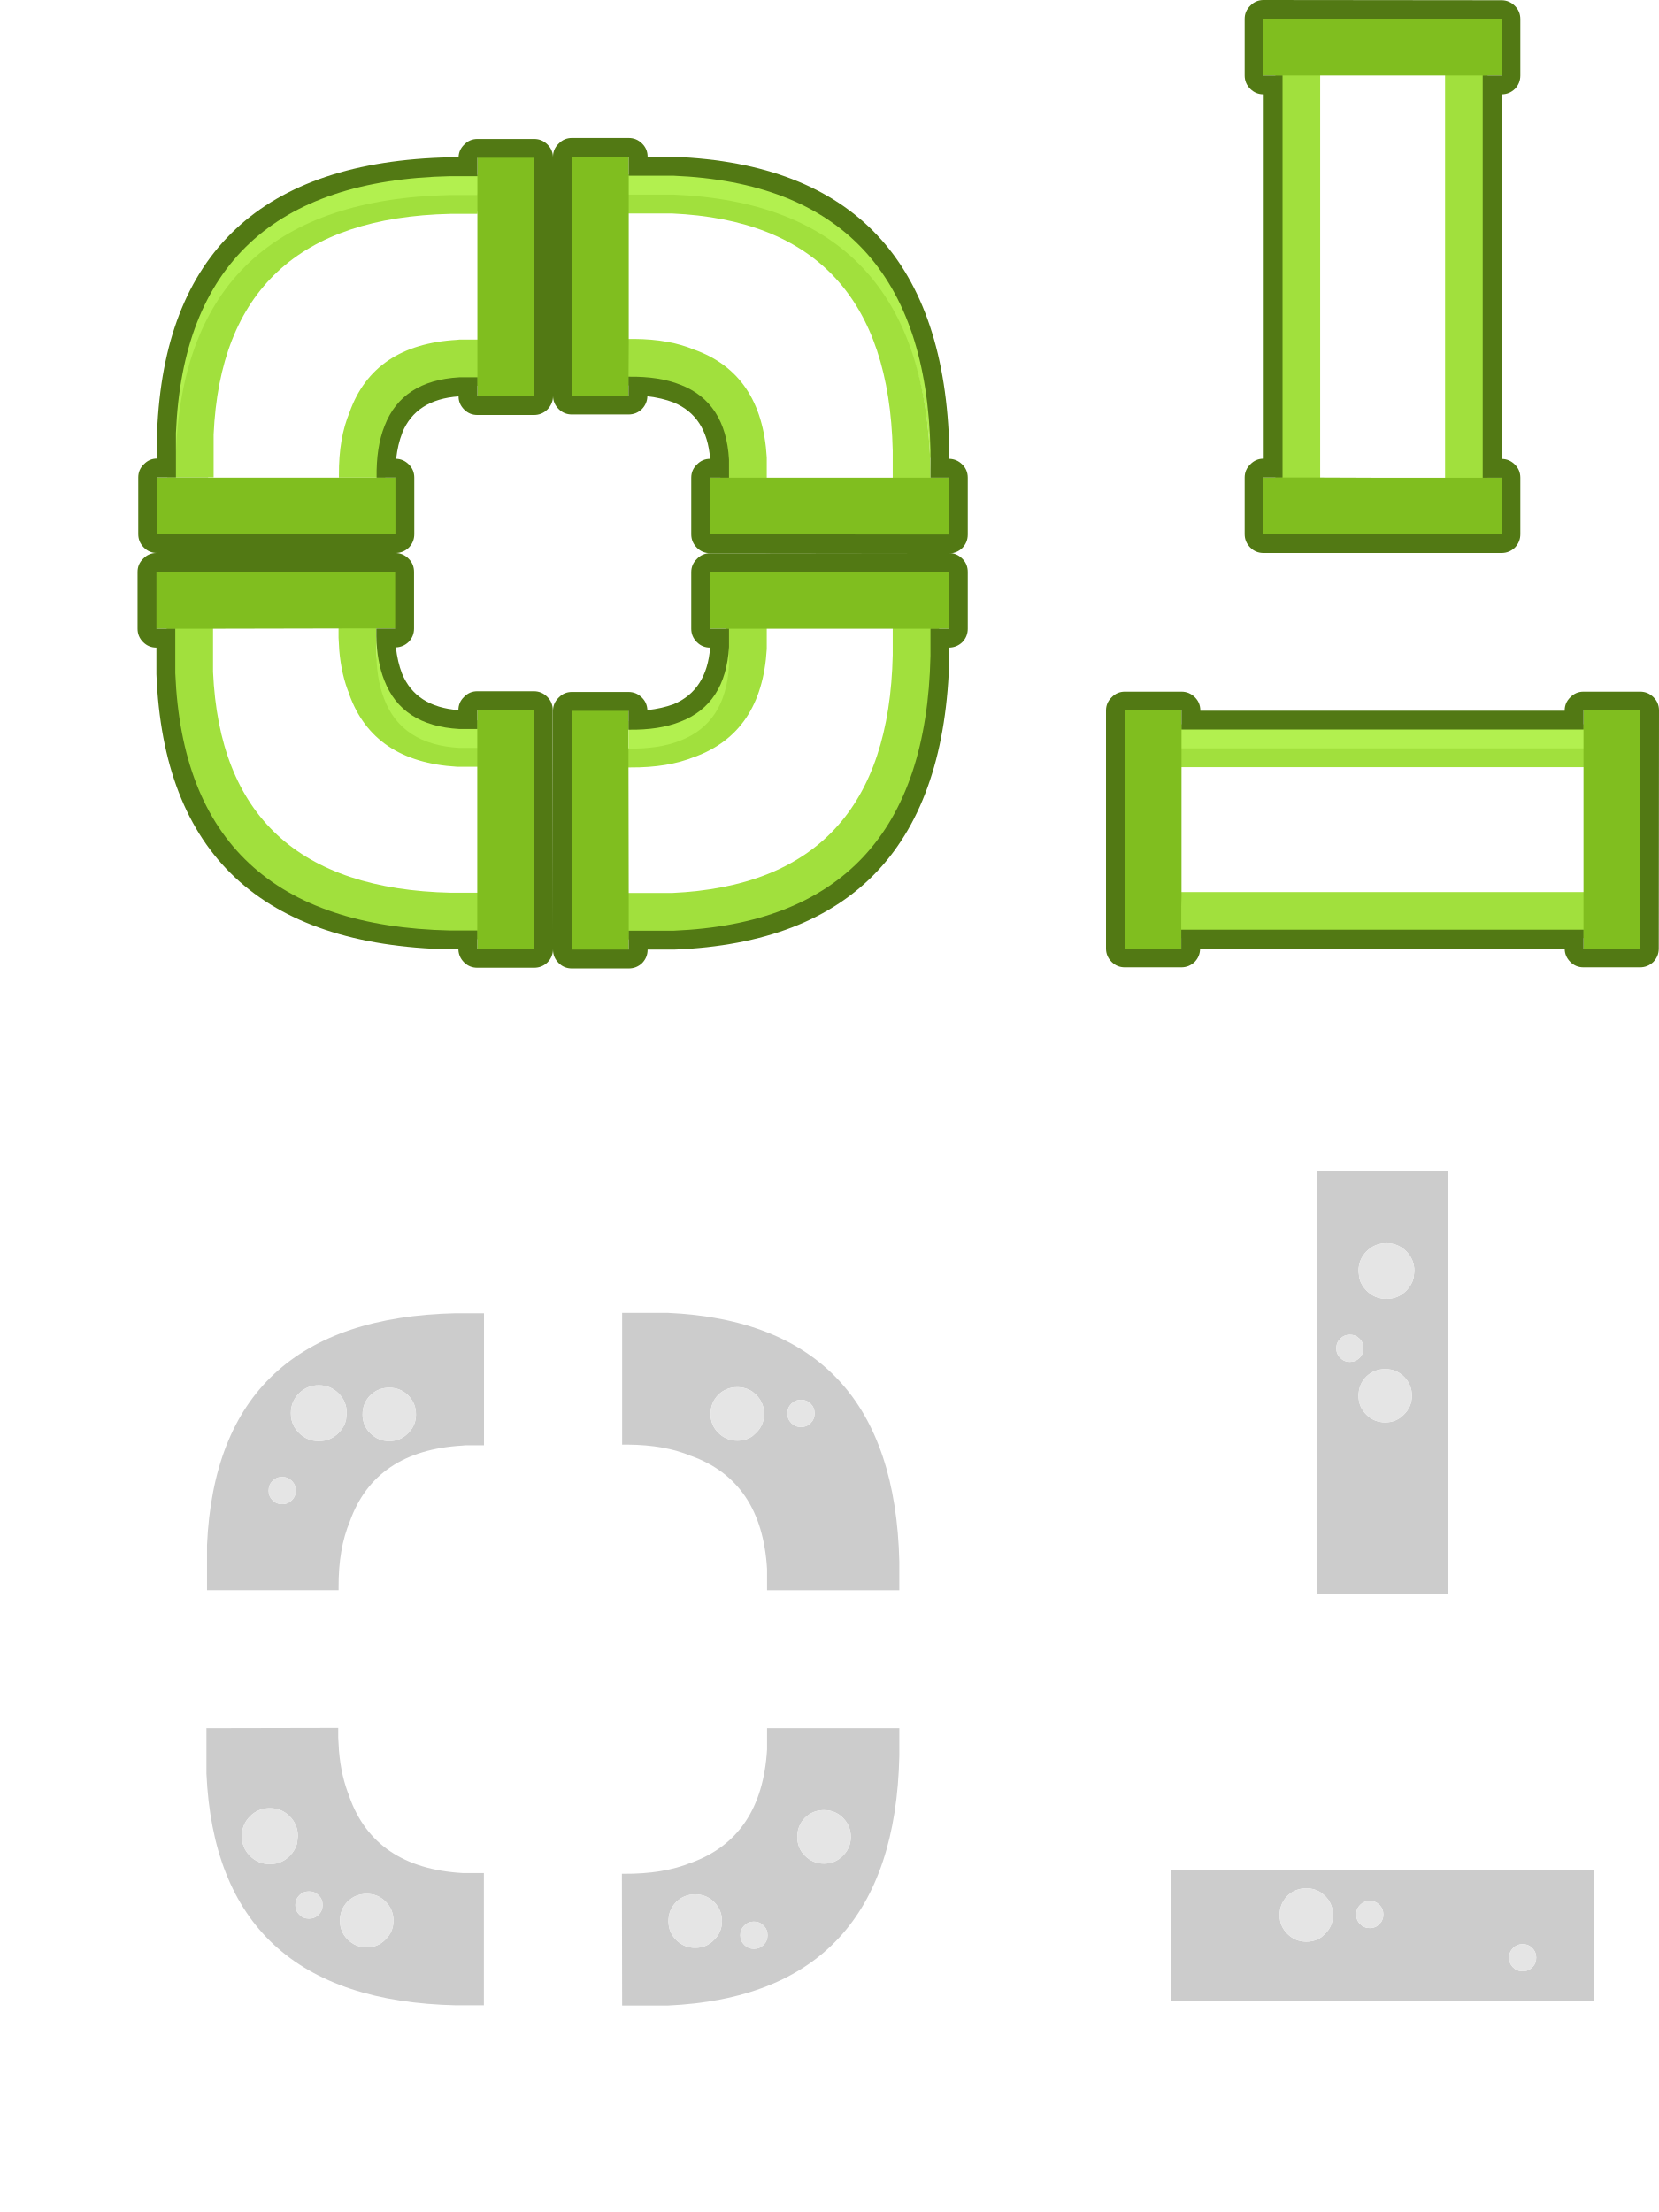
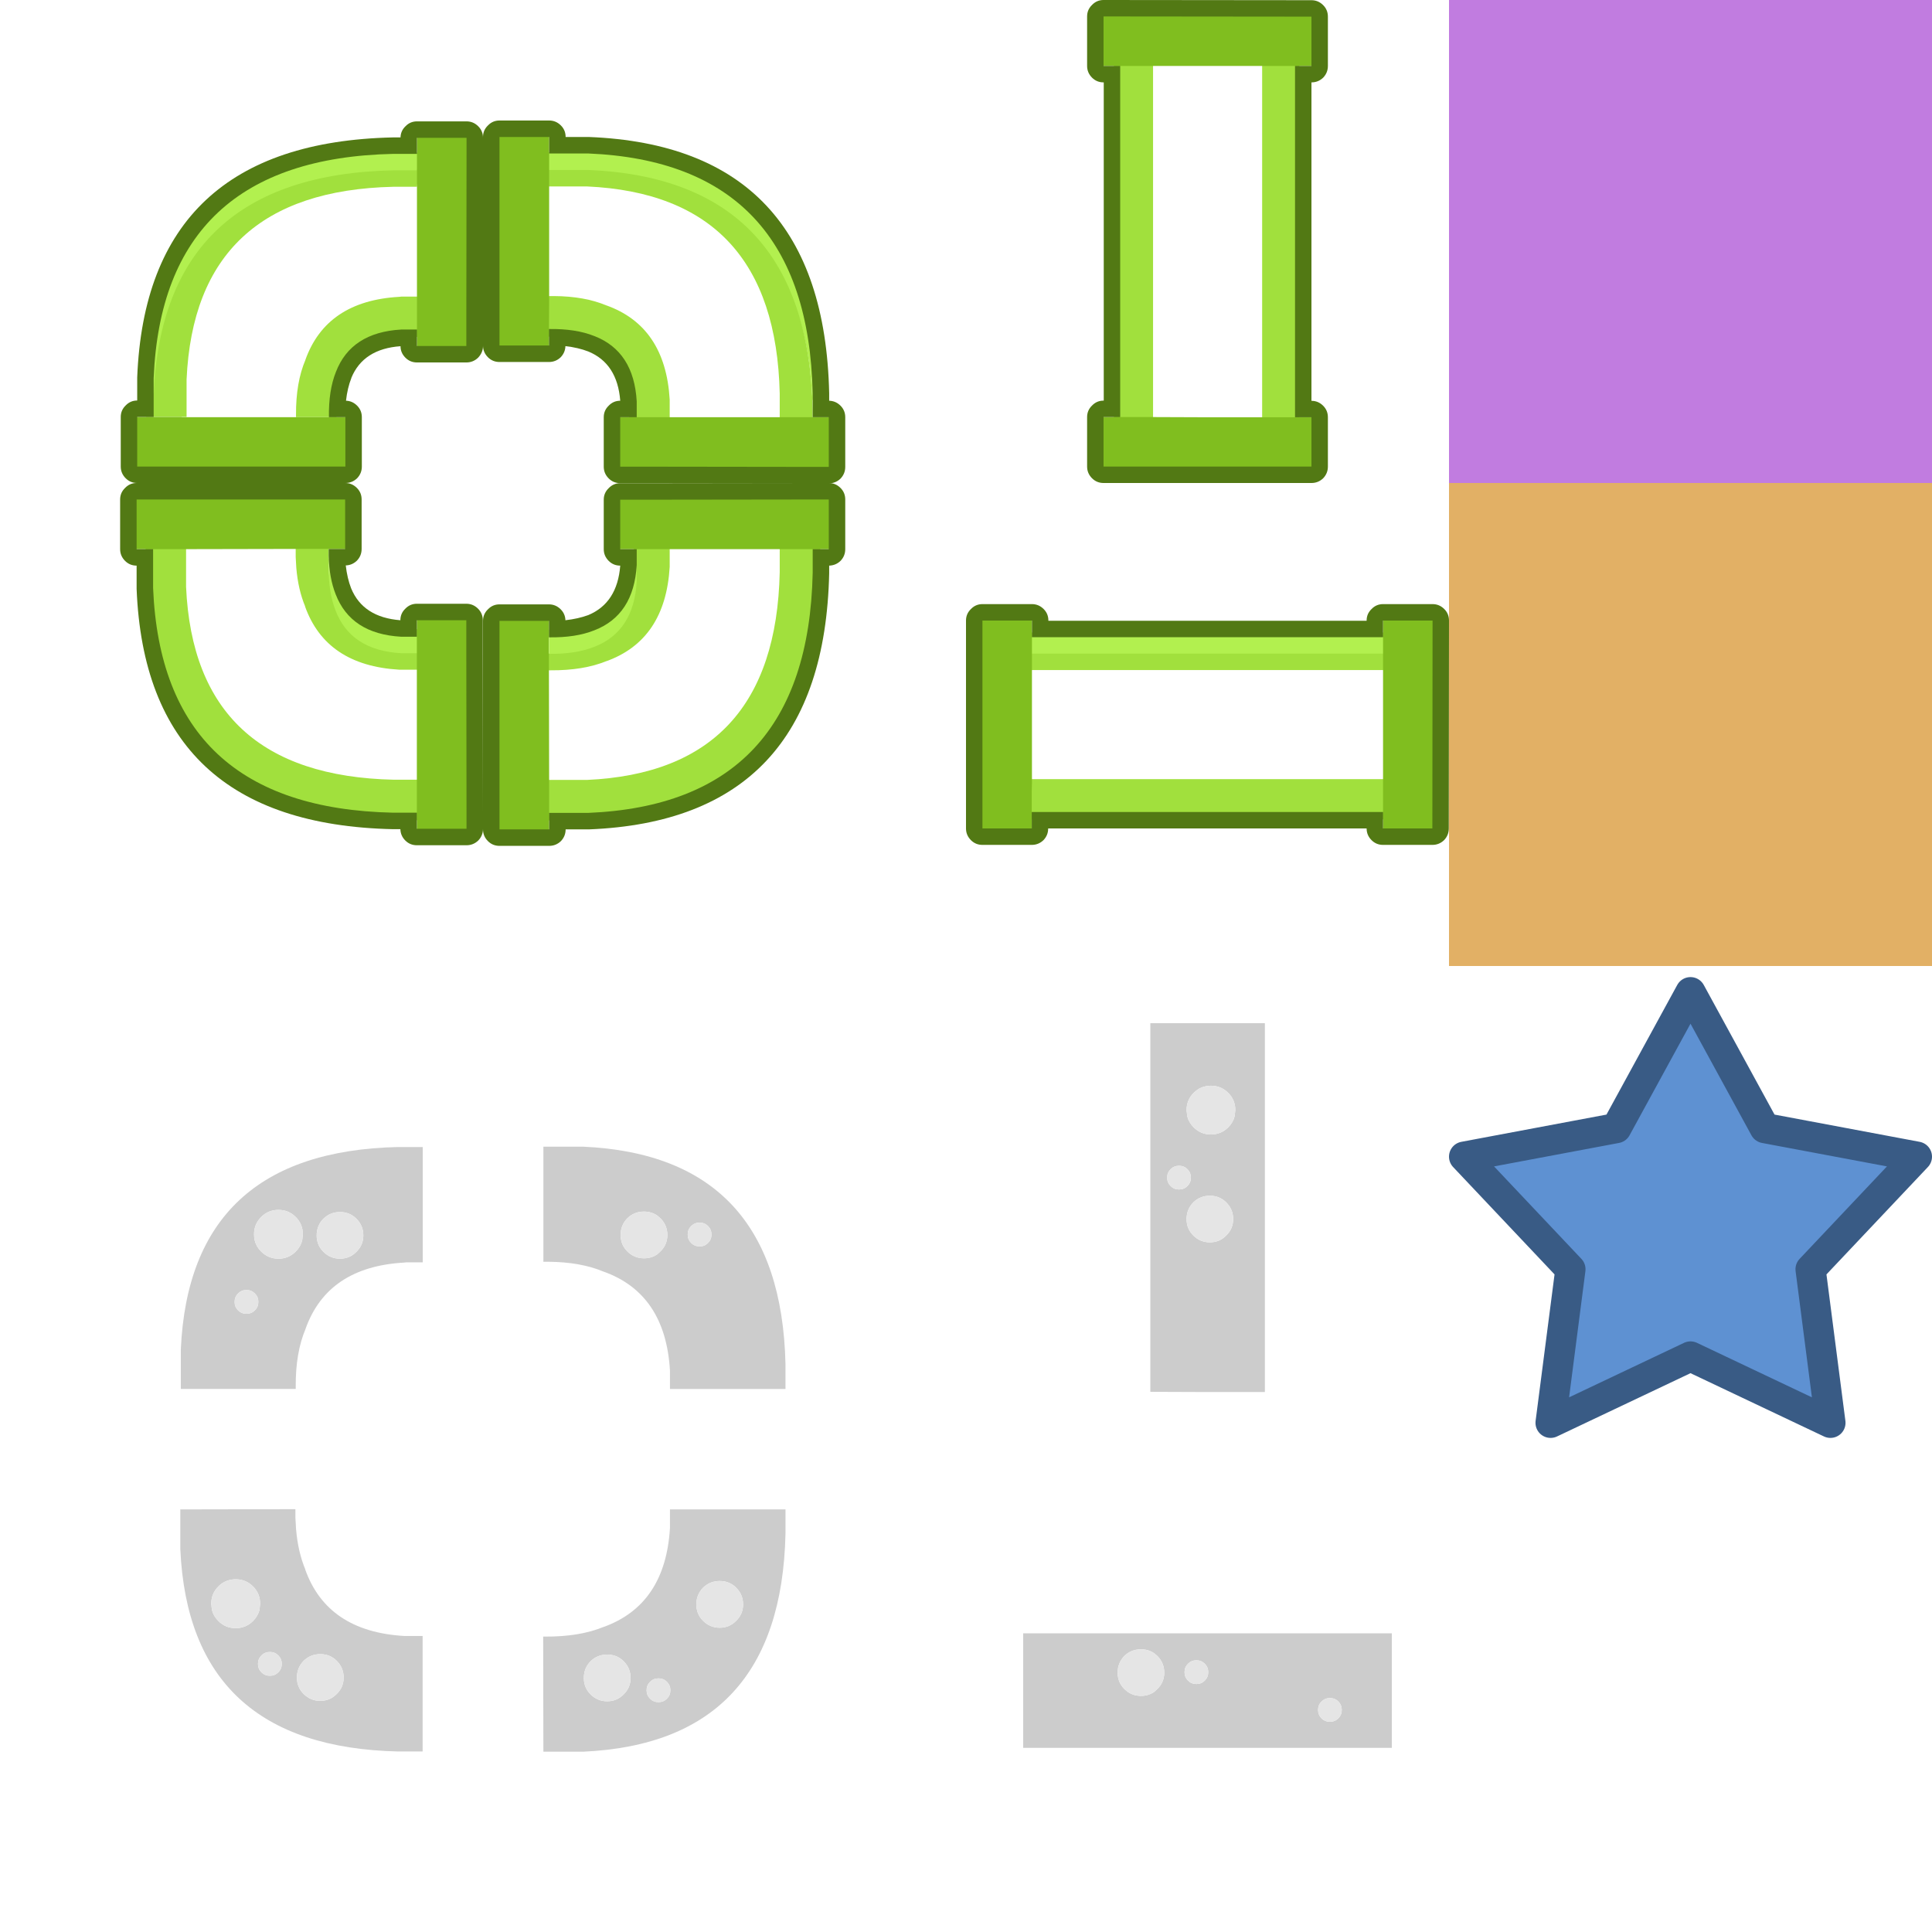
- <svg xmlns="http://www.w3.org/2000/svg" version="1.1" id="svg148" width="384" height="512">
+ <svg xmlns="http://www.w3.org/2000/svg" version="1.1" id="svg148" width="512" height="512">
  <defs id="defs1" />
  <g id="g169" transform="matrix(1.088899,0,0,1.088898,-113.1368,112.1837)" style="stroke-width:0.918">
    <path stroke="none" fill="#b2f04f" d="m 352.677,57.7 v -6.78 h 90.2 v 6.78 h -90.2" id="path86" style="stroke-width:0.918" />
    <path style="fill:#a1e03d;fill-opacity:1;stroke-width:0.918" d="m 352.624,96.379 v -7.335 l 0.053,-2.445 h 90.2 v 9.779 h -90.252" id="path172" />
-     <path style="stroke-width:0.918;fill:#a1e03d;fill-opacity:1" d="m 352.677,56.05 h 90.2 v 4 h -90.2 v -4" id="path87" />
+     <path style="fill:#a1e03d;fill-opacity:1;stroke-width:0.918" d="m 352.677,56.05 h 90.2 v 4 h -90.2 v -4" id="path87" />
    <path style="fill:#80be1f;fill-opacity:1;stroke-width:0.918" d="m 440.5,58.917 v -4.342 -4.342 -4.396 h 13.08 l -0.054,54.927 h -13.026 V 96.421 87.737 58.917" id="path171" />
    <path style="fill:#80be1f;fill-opacity:1;stroke-width:0.918" d="m 355.05,50.529 v 4.286 4.286 28.451 l -0.054,2.143 v 6.43 4.286 H 342.137 V 46.189 h 12.913 v 4.34" id="path85" />
    <path stroke="none" fill="#527914" d="m 357.9,45.2 q 1.15,1.15 1.15,2.8 v 0.05 H 436.5 V 48 q 0,-1.65 1.2,-2.8 1.15,-1.2 2.8,-1.2 h 12.05 q 1.65,0 2.85,1.2 1.15,1.15 1.15,2.8 l -0.05,50.6 q 0,1.65 -1.15,2.85 -1.2,1.15 -2.85,1.15 h -12 q -1.65,0 -2.8,-1.15 -1.2,-1.2 -1.2,-2.85 H 359 q 0,1.65 -1.15,2.85 -1.2,1.15 -2.85,1.15 h -12 q -1.65,0 -2.8,-1.15 -1.2,-1.2 -1.2,-2.85 V 48 q 0,-1.65 1.2,-2.8 1.15,-1.2 2.8,-1.2 h 12.05 q 1.65,0 2.85,1.2 m -2.85,6.85 V 48 H 343 v 50.6 h 12 v -4 h 85.5 v 4 h 12 L 452.55,48 H 440.5 v 4.05 h -85.45" id="path84" style="stroke-width:0.918" />
  </g>
  <g id="g165" transform="matrix(1.143344,0,0,1.143343,-159.6614,-49.04107)" style="stroke-width:0.875">
-     <path stroke="none" fill="#1ea7e1" d="m 376.8,448.025 v -26.55 h 85.45 v 26.55 H 376.8 m 40.15,-20.3 q -1.15,0 -1.95,0.8 -0.8,0.8 -0.8,1.95 0,1.15 0.8,1.95 0.8,0.8 1.95,0.8 1.15,0 1.95,-0.8 0.8,-0.8 0.8,-1.95 0,-1.15 -0.8,-1.95 -0.8,-0.8 -1.95,-0.8 m -18.25,2.85 v 0.15 q 0.05,2.15 1.55,3.65 1.6,1.6 3.85,1.6 1.75,0 3.1,-0.95 l 0.7,-0.65 q 1.55,-1.5 1.6,-3.65 v -0.15 q 0,-2.25 -1.6,-3.85 l -0.7,-0.6 q -1.35,-0.95 -3.1,-0.95 -2.25,0 -3.85,1.55 -1.55,1.6 -1.55,3.85 m 47.25,6.7 q -0.8,0.8 -0.8,1.95 0,1.15 0.8,1.95 0.8,0.8 1.95,0.8 1.15,0 1.95,-0.8 0.8,-0.8 0.8,-1.95 0,-1.15 -0.8,-1.95 -0.8,-0.8 -1.95,-0.8 -1.15,0 -1.95,0.8" id="path88" style="stroke-width:0.875;fill:#cccccc;fill-opacity:1" />
-     <path stroke="none" fill="#2cb8f3" d="m 445.95,437.275 q 0.8,-0.8 1.95,-0.8 1.15,0 1.95,0.8 0.8,0.8 0.8,1.95 0,1.15 -0.8,1.95 -0.8,0.8 -1.95,0.8 -1.15,0 -1.95,-0.8 -0.8,-0.8 -0.8,-1.95 0,-1.15 0.8,-1.95 m -47.25,-6.7 q 0,-2.25 1.55,-3.85 1.6,-1.55 3.85,-1.55 1.75,0 3.1,0.95 l 0.7,0.6 q 1.6,1.6 1.6,3.85 v 0.15 q -0.05,2.15 -1.6,3.65 l -0.7,0.65 q -1.35,0.95 -3.1,0.95 -2.25,0 -3.85,-1.6 -1.5,-1.5 -1.55,-3.65 v -0.15 m 18.25,-2.85 q 1.15,0 1.95,0.8 0.8,0.8 0.8,1.95 0,1.15 -0.8,1.95 -0.8,0.8 -1.95,0.8 -1.15,0 -1.95,-0.8 -0.8,-0.8 -0.8,-1.95 0,-1.15 0.8,-1.95 0.8,-0.8 1.95,-0.8" id="path89" style="stroke-width:0.875;fill:#e5e5e5;fill-opacity:1" />
+     <path stroke="none" fill="#1ea7e1" d="m 376.8,448.025 v -26.55 h 85.45 v 26.55 H 376.8 m 40.15,-20.3 q -1.15,0 -1.95,0.8 -0.8,0.8 -0.8,1.95 0,1.15 0.8,1.95 0.8,0.8 1.95,0.8 1.15,0 1.95,-0.8 0.8,-0.8 0.8,-1.95 0,-1.15 -0.8,-1.95 -0.8,-0.8 -1.95,-0.8 m -18.25,2.85 v 0.15 q 0.05,2.15 1.55,3.65 1.6,1.6 3.85,1.6 1.75,0 3.1,-0.95 l 0.7,-0.65 q 1.55,-1.5 1.6,-3.65 v -0.15 q 0,-2.25 -1.6,-3.85 l -0.7,-0.6 q -1.35,-0.95 -3.1,-0.95 -2.25,0 -3.85,1.55 -1.55,1.6 -1.55,3.85 m 47.25,6.7 q -0.8,0.8 -0.8,1.95 0,1.15 0.8,1.95 0.8,0.8 1.95,0.8 1.15,0 1.95,-0.8 0.8,-0.8 0.8,-1.95 0,-1.15 -0.8,-1.95 -0.8,-0.8 -1.95,-0.8 -1.15,0 -1.95,0.8" id="path88" style="fill:#cccccc;fill-opacity:1;stroke-width:0.875" />
+     <path stroke="none" fill="#2cb8f3" d="m 445.95,437.275 q 0.8,-0.8 1.95,-0.8 1.15,0 1.95,0.8 0.8,0.8 0.8,1.95 0,1.15 -0.8,1.95 -0.8,0.8 -1.95,0.8 -1.15,0 -1.95,-0.8 -0.8,-0.8 -0.8,-1.95 0,-1.15 0.8,-1.95 m -47.25,-6.7 q 0,-2.25 1.55,-3.85 1.6,-1.55 3.85,-1.55 1.75,0 3.1,0.95 l 0.7,0.6 q 1.6,1.6 1.6,3.85 v 0.15 q -0.05,2.15 -1.6,3.65 l -0.7,0.65 q -1.35,0.95 -3.1,0.95 -2.25,0 -3.85,-1.6 -1.5,-1.5 -1.55,-3.65 v -0.15 m 18.25,-2.85 q 1.15,0 1.95,0.8 0.8,0.8 0.8,1.95 0,1.15 -0.8,1.95 -0.8,0.8 -1.95,0.8 -1.15,0 -1.95,-0.8 -0.8,-0.8 -0.8,-1.95 0,-1.15 0.8,-1.95 0.8,-0.8 1.95,-0.8" id="path89" style="fill:#e5e5e5;fill-opacity:1;stroke-width:0.875" />
  </g>
  <g id="g168" transform="matrix(1.088899,0,0,1.088898,7.159315,-47.91151)" style="stroke-width:0.918">
    <path style="fill:#a1e03d;fill-opacity:1;stroke-width:0.918" d="m 309.64,147.999 h -9.04 V 57.601 h 9.04 v 90.399" id="path122" />
    <path style="fill:#a1e03d;fill-opacity:1;stroke-width:0.918" d="M 264.526,57.916 H 274.05 v 89.718 h -9.524 V 57.916" id="path174" />
    <path style="fill:#80be1f;fill-opacity:1;stroke-width:0.918" d="m 310.162,145.554 h 4.293 v 12.88 H 260.144 V 145.5 h 4.347 8.587 l 14.275,0.054 h 14.222 8.587" id="path173" />
    <path style="fill:#80be1f;fill-opacity:1;stroke-width:0.918" d="m 310.252,60.05 h -8.621 -28.61 -8.621 -4.364 V 47.065 l 54.525,0.054 V 60.05 h -4.31" id="path121" />
    <path stroke="none" fill="#527914" d="M 259.2,45.2 Q 260.35,44 262,44 l 50.6,0.05 q 1.65,0 2.85,1.2 1.15,1.15 1.15,2.8 v 12 q 0,1.65 -1.15,2.85 -1.2,1.15 -2.85,1.15 v 77.5 q 1.65,0 2.85,1.2 1.15,1.15 1.15,2.8 v 12 q 0,1.65 -1.15,2.85 -1.2,1.15 -2.85,1.15 H 262 q -1.65,0 -2.8,-1.15 -1.2,-1.2 -1.2,-2.85 V 145.5 q 0,-1.65 1.2,-2.8 1.15,-1.2 2.8,-1.2 h 0.05 V 64.05 H 262 q -1.65,0 -2.8,-1.15 Q 258,61.7 258,60.05 V 48 q 0,-1.65 1.2,-2.8 m 49.4,14.85 h 4 v -12 L 262,48 v 12.05 h 4.05 V 145.5 H 262 v 12.05 h 50.6 v -12 h -4 v -85.5" id="path120" style="stroke-width:0.918" />
  </g>
  <g id="g164" transform="matrix(1.143344,0,0,1.143343,-33.35181,-210.7411)" style="stroke-width:0.875">
-     <path stroke="none" fill="#1ea7e1" d="m 295.8,421.475 h 26.55 v 85.5 H 309.1 l -13.3,-0.05 v -85.45 m 9.95,49.2 q 1.6,1.6 3.85,1.6 2.25,0 3.8,-1.6 1.55,-1.5 1.6,-3.65 v -0.15 q 0,-2.25 -1.6,-3.85 -1.55,-1.55 -3.8,-1.55 -2.25,0 -3.85,1.55 -1.55,1.6 -1.55,3.85 v 0.15 q 0.05,2.15 1.55,3.65 m -1.35,-15.35 q -0.8,-0.8 -1.95,-0.8 -1.15,0 -1.95,0.8 -0.8,0.8 -0.8,1.95 0,1.15 0.8,1.95 0.8,0.8 1.95,0.8 1.15,0 1.95,-0.8 0.8,-0.8 0.8,-1.95 0,-1.15 -0.8,-1.95 m -0.05,-12.3 q 0.35,1.45 1.5,2.6 1.65,1.65 4,1.65 2.35,0 4,-1.65 1.15,-1.15 1.5,-2.6 l 0.15,-1.4 q 0,-2.35 -1.65,-4 -1.65,-1.65 -4,-1.65 -2.35,0 -4,1.65 -1.65,1.65 -1.65,4 l 0.15,1.4" id="path123" style="stroke-width:0.875;fill:#cccccc;fill-opacity:1" />
-     <path stroke="none" fill="#2cb8f3" d="m 304.35,443.025 -0.15,-1.4 q 0,-2.35 1.65,-4 1.65,-1.65 4,-1.65 2.35,0 4,1.65 1.65,1.65 1.65,4 l -0.15,1.4 q -0.35,1.45 -1.5,2.6 -1.65,1.65 -4,1.65 -2.35,0 -4,-1.65 -1.15,-1.15 -1.5,-2.6 m 0.05,12.3 q 0.8,0.8 0.8,1.95 0,1.15 -0.8,1.95 -0.8,0.8 -1.95,0.8 -1.15,0 -1.95,-0.8 -0.8,-0.8 -0.8,-1.95 0,-1.15 0.8,-1.95 0.8,-0.8 1.95,-0.8 1.15,0 1.95,0.8 m 1.35,15.35 q -1.5,-1.5 -1.55,-3.65 v -0.15 q 0,-2.25 1.55,-3.85 1.6,-1.55 3.85,-1.55 2.25,0 3.8,1.55 1.6,1.6 1.6,3.85 v 0.15 q -0.05,2.15 -1.6,3.65 -1.55,1.6 -3.8,1.6 -2.25,0 -3.85,-1.6" id="path124" style="stroke-width:0.875;fill:#e5e5e5;fill-opacity:1" />
+     <path stroke="none" fill="#1ea7e1" d="m 295.8,421.475 h 26.55 v 85.5 H 309.1 l -13.3,-0.05 v -85.45 m 9.95,49.2 q 1.6,1.6 3.85,1.6 2.25,0 3.8,-1.6 1.55,-1.5 1.6,-3.65 v -0.15 q 0,-2.25 -1.6,-3.85 -1.55,-1.55 -3.8,-1.55 -2.25,0 -3.85,1.55 -1.55,1.6 -1.55,3.85 v 0.15 q 0.05,2.15 1.55,3.65 m -1.35,-15.35 q -0.8,-0.8 -1.95,-0.8 -1.15,0 -1.95,0.8 -0.8,0.8 -0.8,1.95 0,1.15 0.8,1.95 0.8,0.8 1.95,0.8 1.15,0 1.95,-0.8 0.8,-0.8 0.8,-1.95 0,-1.15 -0.8,-1.95 m -0.05,-12.3 q 0.35,1.45 1.5,2.6 1.65,1.65 4,1.65 2.35,0 4,-1.65 1.15,-1.15 1.5,-2.6 l 0.15,-1.4 q 0,-2.35 -1.65,-4 -1.65,-1.65 -4,-1.65 -2.35,0 -4,1.65 -1.65,1.65 -1.65,4 l 0.15,1.4" id="path123" style="fill:#cccccc;fill-opacity:1;stroke-width:0.875" />
+     <path stroke="none" fill="#2cb8f3" d="m 304.35,443.025 -0.15,-1.4 q 0,-2.35 1.65,-4 1.65,-1.65 4,-1.65 2.35,0 4,1.65 1.65,1.65 1.65,4 l -0.15,1.4 q -0.35,1.45 -1.5,2.6 -1.65,1.65 -4,1.65 -2.35,0 -4,-1.65 -1.15,-1.15 -1.5,-2.6 m 0.05,12.3 q 0.8,0.8 0.8,1.95 0,1.15 -0.8,1.95 -0.8,0.8 -1.95,0.8 -1.15,0 -1.95,-0.8 -0.8,-0.8 -0.8,-1.95 0,-1.15 0.8,-1.95 0.8,-0.8 1.95,-0.8 1.15,0 1.95,0.8 m 1.35,15.35 q -1.5,-1.5 -1.55,-3.65 v -0.15 q 0,-2.25 1.55,-3.85 1.6,-1.55 3.85,-1.55 2.25,0 3.8,1.55 1.6,1.6 1.6,3.85 v 0.15 q -0.05,2.15 -1.6,3.65 -1.55,1.6 -3.8,1.6 -2.25,0 -3.85,-1.6" id="path124" style="fill:#e5e5e5;fill-opacity:1;stroke-width:0.875" />
+     <rect style="fill:#c17ce0;stroke:none;stroke-width:0.765;stroke-linejoin:round;stroke-miterlimit:16;fill-opacity:1" id="rect1" width="111.952" height="111.952" x="365.027" y="184.32" />
+     <rect style="fill:#e2b065;fill-opacity:1;stroke:none;stroke-width:0.765;stroke-linejoin:round;stroke-miterlimit:16" id="rect2" width="111.952" height="111.952" x="365.027" y="296.272" />
+     <path style="fill:#5e91d2;fill-opacity:1;stroke:#395b85;stroke-width:8.116;stroke-linecap:round;stroke-linejoin:round;stroke-miterlimit:16;stroke-dasharray:none;stroke-opacity:1" id="path3" d="m 448,384 -19.95,-36.541 -40.918,-7.682 28.588,-30.265 -5.338,-41.289 37.618,17.836 37.618,-17.836 -5.338,41.289 28.588,30.265 -40.918,7.682 z" transform="matrix(0.8621661,0,0,-0.8621273,34.75313,745.3506)" />
  </g>
  <g id="g160" transform="matrix(1.144805,0,0,1.144804,-50.24895,-178.4761)" style="stroke-width:0.874">
-     <path stroke="none" fill="#1ea7e1" d="m 117.2,441.875 v 0.15 q 0.05,2.15 1.55,3.65 1.6,1.6 3.85,1.6 2.25,0 3.8,-1.6 1.55,-1.5 1.6,-3.65 v -0.15 q 0,-2.25 -1.6,-3.85 -1.55,-1.55 -3.8,-1.55 -2.25,0 -3.85,1.55 -1.55,1.6 -1.55,3.85 m -12.85,-4.25 q -1.65,1.65 -1.65,4 0,0.75 0.15,1.4 0.35,1.45 1.5,2.6 1.65,1.65 4,1.65 2.35,0 4,-1.65 1.15,-1.15 1.5,-2.6 l 0.15,-1.4 q 0,-2.35 -1.65,-4 -1.65,-1.65 -4,-1.65 -2.35,0 -4,1.65 m 37.4,-16.2 v 26.7 h -3.85 l -0.45,0.05 q -17.75,1 -22.85,15.4 l 0.05,-0.1 q -2.35,5.5 -2.3,13.4 v 0.55 H 87.45 87 85.75 v -0.05 -9.1 q 2.05,-45.75 50.25,-46.85 h 1.6 4.15 m -38.05,35.85 q 0,-1.15 -0.8,-1.95 -0.8,-0.8 -1.95,-0.8 -1.15,0 -1.95,0.8 -0.8,0.8 -0.8,1.95 0,1.15 0.8,1.95 0.8,0.8 1.95,0.8 1.15,0 1.95,-0.8 0.8,-0.8 0.8,-1.95" id="path125" style="stroke-width:0.874;fill:#cccccc;fill-opacity:1" />
-     <path stroke="none" fill="#2cb8f3" d="m 103.7,457.275 q 0,1.15 -0.8,1.95 -0.8,0.8 -1.95,0.8 -1.15,0 -1.95,-0.8 -0.8,-0.8 -0.8,-1.95 0,-1.15 0.8,-1.95 0.8,-0.8 1.95,-0.8 1.15,0 1.95,0.8 0.8,0.8 0.8,1.95 m 0.65,-19.65 q 1.65,-1.65 4,-1.65 2.35,0 4,1.65 1.65,1.65 1.65,4 l -0.15,1.4 q -0.35,1.45 -1.5,2.6 -1.65,1.65 -4,1.65 -2.35,0 -4,-1.65 -1.15,-1.15 -1.5,-2.6 -0.15,-0.65 -0.15,-1.4 0,-2.35 1.65,-4 m 12.85,4.25 q 0,-2.25 1.55,-3.85 1.6,-1.55 3.85,-1.55 2.25,0 3.8,1.55 1.6,1.6 1.6,3.85 v 0.15 q -0.05,2.15 -1.6,3.65 -1.55,1.6 -3.8,1.6 -2.25,0 -3.85,-1.6 -1.5,-1.5 -1.55,-3.65 v -0.15" id="path126" style="stroke-width:0.874;fill:#e5e5e5;fill-opacity:1" />
+     <path stroke="none" fill="#1ea7e1" d="m 117.2,441.875 v 0.15 q 0.05,2.15 1.55,3.65 1.6,1.6 3.85,1.6 2.25,0 3.8,-1.6 1.55,-1.5 1.6,-3.65 v -0.15 q 0,-2.25 -1.6,-3.85 -1.55,-1.55 -3.8,-1.55 -2.25,0 -3.85,1.55 -1.55,1.6 -1.55,3.85 m -12.85,-4.25 q -1.65,1.65 -1.65,4 0,0.75 0.15,1.4 0.35,1.45 1.5,2.6 1.65,1.65 4,1.65 2.35,0 4,-1.65 1.15,-1.15 1.5,-2.6 l 0.15,-1.4 q 0,-2.35 -1.65,-4 -1.65,-1.65 -4,-1.65 -2.35,0 -4,1.65 m 37.4,-16.2 v 26.7 h -3.85 l -0.45,0.05 q -17.75,1 -22.85,15.4 l 0.05,-0.1 q -2.35,5.5 -2.3,13.4 v 0.55 H 87.45 87 85.75 v -0.05 -9.1 q 2.05,-45.75 50.25,-46.85 h 1.6 4.15 m -38.05,35.85 q 0,-1.15 -0.8,-1.95 -0.8,-0.8 -1.95,-0.8 -1.15,0 -1.95,0.8 -0.8,0.8 -0.8,1.95 0,1.15 0.8,1.95 0.8,0.8 1.95,0.8 1.15,0 1.95,-0.8 0.8,-0.8 0.8,-1.95" id="path125" style="fill:#cccccc;fill-opacity:1;stroke-width:0.874" />
+     <path stroke="none" fill="#2cb8f3" d="m 103.7,457.275 q 0,1.15 -0.8,1.95 -0.8,0.8 -1.95,0.8 -1.15,0 -1.95,-0.8 -0.8,-0.8 -0.8,-1.95 0,-1.15 0.8,-1.95 0.8,-0.8 1.95,-0.8 1.15,0 1.95,0.8 0.8,0.8 0.8,1.95 m 0.65,-19.65 q 1.65,-1.65 4,-1.65 2.35,0 4,1.65 1.65,1.65 1.65,4 l -0.15,1.4 q -0.35,1.45 -1.5,2.6 -1.65,1.65 -4,1.65 -2.35,0 -4,-1.65 -1.15,-1.15 -1.5,-2.6 -0.15,-0.65 -0.15,-1.4 0,-2.35 1.65,-4 m 12.85,4.25 q 0,-2.25 1.55,-3.85 1.6,-1.55 3.85,-1.55 2.25,0 3.8,1.55 1.6,1.6 1.6,3.85 v 0.15 q -0.05,2.15 -1.6,3.65 -1.55,1.6 -3.8,1.6 -2.25,0 -3.85,-1.6 -1.5,-1.5 -1.55,-3.65 v -0.15" id="path126" style="fill:#e5e5e5;fill-opacity:1;stroke-width:0.874" />
  </g>
  <g id="g166" transform="matrix(1.09029,0,0,1.090289,-44.04792,-409.976)" style="stroke-width:0.917">
    <path stroke="none" fill="#a1e03d" d="M 142.213,417.348 141.75,421.425 H 137.6 136 c -32.133,0.733 -48.883,16.35 -50.25,46.85 v 9.1 h -1.1 -0.4 -0.5 -7.834 l 0.592,-5.328 c 1.467,-35.533 21.823,-55.08 59.19,-55.88 h 1.6 4.606 m 1.681,31.958 v 9.834 l -6.05,-0.138 c -8.1,0.467 -11.815,2.853 -14.282,9.253 -1.2,3 -1.135,6.017 -1.068,10.35 H 112.35 v -0.55 c -0.033,-5.267 0.733,-9.733 2.3,-13.4 l -0.05,0.1 c 3.4,-9.6 11.017,-14.733 22.85,-15.4 l 0.45,-0.05 h 5.684" id="path128" style="stroke-width:0.917" />
    <path stroke="none" fill="#b2f04f" d="m 142.501,413.425 -0.751,4 H 137.6 136 c -37.367,0.8 -56.783,18.967 -58.25,54.5 l -1.512,-3.882 C 75.638,438.283 98.633,412.391 136,411.591 h 1.6 l 4.901,1.834" id="path130" style="stroke-width:0.917" />
    <path style="fill:#80be1f;fill-opacity:1;stroke-width:0.917" d="m 141.75,448.994 v -28.445 -4.261 -4.261 -4.155 h 12.838 v 4.261 l -0.053,41.123 v 8.523 H 141.75 v -4.261 -8.523" id="path129" />
    <path style="fill:#80be1f;fill-opacity:1;stroke-width:0.917" d="m 113.522,477.429 h 8.705 4.353 v 13.058 H 71.52 v -13.112 h 4.353 6.529 0.544 0.435 1.197 v 0.054 h 1.36 0.49 27.095" id="path175" />
    <path stroke="none" fill="#527914" d="m 157.8,409.525 v 4 l 1.2e-4,38.6 v 8 c 0,1.1 -0.433,2.05 -1.2,2.85 -0.8,0.767 -1.75,1.15 -2.85,1.15 h -12 c -1.1,0 -2.033,-0.383 -2.8,-1.15 -0.8,-0.8 -1.2,-1.733 -1.2,-2.8 -6.033,0.433 -10.017,3 -11.95,7.7 v 0.05 c -0.633,1.6 -1.067,3.433 -1.3,5.5 1.033,0.033 1.933,0.433 2.7,1.2 0.767,0.767 1.15,1.7 1.15,2.8 v 12 c 0,1.1 -0.383,2.05 -1.15,2.85 -0.8,0.767 -1.75,1.15 -2.85,1.15 h -50.6 c -1.1,0 -2.033,-0.383 -2.8,-1.15 -0.8,-0.8 -1.2,-1.75 -1.2,-2.85 v -12.05 c 0,-1.1 0.4,-2.033 1.2,-2.8 0.767,-0.8 1.7,-1.2 2.8,-1.2 v -5.45 -0.15 c 1.5,-38.033 22.233,-57.483 62.2,-58.35 h 0.05 1.6 0.15 c 0.033,-1.067 0.433,-1.967 1.2,-2.7 0.767,-0.8 1.7,-1.2 2.8,-1.2 h 12.05 c 1.1,0 2.05,0.4 2.85,1.2 0.767,0.767 1.15,1.7 1.15,2.8 m -16.05,46.6 v 4 h 12 v -8 l 0.05,-38.6 v -4 h -12.05 v 3.9 H 137.6 136 c -37.367,0.8 -56.783,18.967 -58.25,54.5 v 4 5.45 h -4 v 12.05 h 50.6 v -12 h -4 c -0.067,-4.333 0.5,-8 1.7,-11 2.467,-6.4 7.75,-9.833 15.85,-10.3 h 3.85" id="path127" style="stroke-width:0.917" />
  </g>
  <g id="g167" transform="matrix(1.092151,0,0,1.09215,-33.69304,-16.17582)" style="stroke-width:0.916">
    <path stroke="none" fill="#b2f04f" d="m 162.269,56.05 v -4 L 173.55,50.219 c 35.533,1.467 55.061,22.464 55.861,59.83 L 228.05,111.9 v 2.4 C 227.25,76.933 208.617,59.168 173.083,57.702 L 162.269,56.05" id="path133" style="stroke-width:0.916" />
    <path stroke="none" fill="#a1e03d" d="M 162.269,56.05 H 173.55 c 35.533,1.467 53.7,20.883 54.5,58.25 v 3.431 0.15 h -8 v -0.15 -3.431 -2.4 -1.6 C 219.317,78.167 203.717,61.417 173.25,60.05 h -10.981 v -4 m -0.05,40.431 0.05,-9.831 H 165.25 c 5,0.033 9.267,0.8 12.8,2.3 l -0.1,-0.05 c 9.567,3.4 14.7,11.017 15.4,22.85 v 0.45 5.681 h -9.831 V 112.2 C 183.052,104.1 181.45,100.648 175.05,98.181 c -3,-1.2 -8.498,-1.767 -12.831,-1.7" id="path134" style="stroke-width:0.916" />
    <path style="fill:#80be1f;fill-opacity:1;stroke-width:0.916" d="m 164.1,50.071 v 4.372 4.372 29.072 l -0.055,8.743 v 4.372 H 150.93 V 45.699 H 164.1 v 4.372" id="path132" />
    <path style="fill:#80be1f;fill-opacity:1;stroke-width:0.916" d="m 221.224,116.05 h 8.701 4.242 v 13.106 h -4.35 l -41.982,-0.054 h -8.701 V 116.05 h 4.35 8.701 29.039" id="path176" />
    <path stroke="none" fill="#527914" d="m 173.55,48.05 h 0.2 q 57,2.25 58.3,62.2 v 0.05 1.6 0.15 q 1.6,0.05 2.75,1.2 1.15,1.15 1.15,2.8 v 12.05 q 0,1.65 -1.15,2.85 -1.2,1.15 -2.85,1.15 h -4 l -38.6,-0.05 h -8 q -1.65,0 -2.8,-1.15 -1.2,-1.2 -1.2,-2.85 v -12 q 0,-1.65 1.2,-2.8 1.15,-1.2 2.8,-1.2 -0.7,-9.05 -7.75,-11.95 -2.45,-0.95 -5.55,-1.3 -0.05,1.55 -1.15,2.7 -1.2,1.15 -2.85,1.15 h -12 q -1.65,0 -2.8,-1.15 -1.2,-1.2 -1.2,-2.85 v -50.6 q 0,-1.65 1.2,-2.8 1.15,-1.2 2.8,-1.2 h 12.05 q 1.65,0 2.85,1.2 1.15,1.15 1.15,2.8 h 5.45 m -9.45,4 v -4 h -12.05 v 50.6 h 12 v -4 q 6.5,-0.1 11,1.7 9.6,3.7 10.3,15.85 v 3.85 h -4 v 12 h 8 l 38.6,0.05 h 4 v -12.05 h -3.9 v -0.15 -1.6 -2.4 -1.6 q -1.2,-56.05 -54.5,-58.25 h -9.45" id="path131" style="stroke-width:0.916" />
  </g>
  <g id="g161" transform="matrix(1.146758,0,0,1.146757,-69.12377,-179.4507)" style="stroke-width:0.872">
-     <path stroke="none" fill="#1ea7e1" d="m 185.85,448.075 v -26.6 H 195 q 45.7,2.05 46.8,50.25 v 1.6 2.4 1.6 0.15 h -26.7 v -3.85 -0.45 q -1.05,-17.75 -15.4,-22.85 l 0.1,0.05 q -5.3,-2.25 -12.8,-2.3 h -1.15 m 33.35,-6.3 q 0,1.15 0.8,1.95 0.8,0.8 1.95,0.8 1.15,0 1.95,-0.8 0.8,-0.8 0.8,-1.95 0,-1.15 -0.8,-1.95 -0.8,-0.8 -1.95,-0.8 -1.15,0 -1.95,0.8 -0.8,0.8 -0.8,1.95 m -13.95,-3.75 q -1.55,1.6 -1.55,3.85 v 0.15 q 0.05,2.15 1.55,3.65 1.6,1.6 3.85,1.6 1.75,0 3.1,-0.95 l 0.7,-0.65 q 1.55,-1.5 1.6,-3.65 v -0.15 q 0,-2.25 -1.6,-3.85 l -0.7,-0.6 q -1.35,-0.95 -3.1,-0.95 -2.25,0 -3.85,1.55" id="path135" style="stroke-width:0.872;fill:#cccccc;fill-opacity:1" />
-     <path stroke="none" fill="#2cb8f3" d="m 205.25,438.025 q 1.6,-1.55 3.85,-1.55 1.75,0 3.1,0.95 l 0.7,0.6 q 1.6,1.6 1.6,3.85 v 0.15 q -0.05,2.15 -1.6,3.65 l -0.7,0.65 q -1.35,0.95 -3.1,0.95 -2.25,0 -3.85,-1.6 -1.5,-1.5 -1.55,-3.65 v -0.15 q 0,-2.25 1.55,-3.85 m 13.95,3.75 q 0,-1.15 0.8,-1.95 0.8,-0.8 1.95,-0.8 1.15,0 1.95,0.8 0.8,0.8 0.8,1.95 0,1.15 -0.8,1.95 -0.8,0.8 -1.95,0.8 -1.15,0 -1.95,-0.8 -0.8,-0.8 -0.8,-1.95" id="path136" style="stroke-width:0.872;fill:#e5e5e5;fill-opacity:1" />
+     <path stroke="none" fill="#1ea7e1" d="m 185.85,448.075 v -26.6 H 195 q 45.7,2.05 46.8,50.25 v 1.6 2.4 1.6 0.15 h -26.7 v -3.85 -0.45 q -1.05,-17.75 -15.4,-22.85 l 0.1,0.05 q -5.3,-2.25 -12.8,-2.3 h -1.15 m 33.35,-6.3 q 0,1.15 0.8,1.95 0.8,0.8 1.95,0.8 1.15,0 1.95,-0.8 0.8,-0.8 0.8,-1.95 0,-1.15 -0.8,-1.95 -0.8,-0.8 -1.95,-0.8 -1.15,0 -1.95,0.8 -0.8,0.8 -0.8,1.95 m -13.95,-3.75 q -1.55,1.6 -1.55,3.85 v 0.15 q 0.05,2.15 1.55,3.65 1.6,1.6 3.85,1.6 1.75,0 3.1,-0.95 l 0.7,-0.65 q 1.55,-1.5 1.6,-3.65 v -0.15 q 0,-2.25 -1.6,-3.85 l -0.7,-0.6 q -1.35,-0.95 -3.1,-0.95 -2.25,0 -3.85,1.55" id="path135" style="fill:#cccccc;fill-opacity:1;stroke-width:0.872" />
+     <path stroke="none" fill="#2cb8f3" d="m 205.25,438.025 q 1.6,-1.55 3.85,-1.55 1.75,0 3.1,0.95 l 0.7,0.6 q 1.6,1.6 1.6,3.85 v 0.15 q -0.05,2.15 -1.6,3.65 l -0.7,0.65 q -1.35,0.95 -3.1,0.95 -2.25,0 -3.85,-1.6 -1.5,-1.5 -1.55,-3.65 v -0.15 q 0,-2.25 1.55,-3.85 m 13.95,3.75 q 0,-1.15 0.8,-1.95 0.8,-0.8 1.95,-0.8 1.15,0 1.95,0.8 0.8,0.8 0.8,1.95 0,1.15 -0.8,1.95 -0.8,0.8 -1.95,0.8 -1.15,0 -1.95,-0.8 -0.8,-0.8 -0.8,-1.95" id="path136" style="fill:#e5e5e5;fill-opacity:1;stroke-width:0.872" />
  </g>
  <g id="g171" transform="matrix(1.092151,0,0,1.09215,-33.69304,-29.2696)" style="stroke-width:0.916">
    <path stroke="none" fill="#a1e03d" d="m 162.219,185.45 c 4.333,0.067 8.64,-1.851 11.64,-3.051 6.4,-2.467 10.446,-4.438 10.912,-12.538 l -1.538,-6.083 2.118,-5.559 h 8 v 5.681 0.45 c -0.7,11.833 -5.833,19.467 -15.4,22.9 l 0.1,-0.05 c -3.733,1.533 -8.267,2.283 -13.6,2.25 h -2.231 v -4 M 220.05,158.219 h 9.831 v 5.981 1.6 c -0.8,37.367 -20.798,58.615 -56.331,60.081 H 162.269 V 216.05 h 2.981 1.15 2.25 4.6 c 30.5,-1.367 46.1,-18.167 46.8,-50.4 v -1.45 -5.981" id="path139" style="stroke-width:0.916" />
    <path style="fill:#80be1f;fill-opacity:1;stroke-width:0.916" d="m 230.539,160.05 h -8.93 -29.805 -8.93 -4.465 v -13.395 h 8.93 l 43.089,-0.056 h 4.465 V 160.05 h -4.354" id="path138" />
    <path style="fill:#80be1f;fill-opacity:1;stroke-width:0.916" d="m 164.045,183.669 v 4.412 l 0.055,29.339 v 8.824 4.412 H 150.809 v -55.81 h 13.236 v 4.412 4.412" id="path177" />
    <path stroke="none" fill="#b2f04f" d="m 185.35,163.9 v 4 c -0.467,8.1 -3.9,13.383 -10.3,15.85 -3,1.2 -6.667,1.767 -11,1.7 v -5.831 c 4.333,0.067 8,-0.5 11,-1.7 4.273,-1.647 6.129,-6.83 7.758,-10.445 0.811,-1.8 2.387,-0.881 2.542,-3.573" id="path140" style="stroke-width:0.916" />
    <path stroke="none" fill="#527914" d="m 178.55,145.25 q 1.15,-1.2 2.8,-1.2 h 8 l 38.6,-0.05 h 4 q 1.65,0 2.85,1.2 1.15,1.15 1.15,2.8 v 12.05 q 0,1.65 -1.15,2.85 -1.15,1.1 -2.75,1.15 v 0.15 1.6 0.1 q -1.3,59.9 -58.3,62.15 h -0.2 -5.45 q 0,1.65 -1.15,2.85 -1.2,1.15 -2.85,1.15 h -12.05 q -1.65,0 -2.8,-1.15 -1.2,-1.2 -1.2,-2.85 v -50.6 q 0,-1.65 1.2,-2.8 1.15,-1.2 2.8,-1.2 h 12 q 1.65,0 2.85,1.2 1.1,1.1 1.15,2.65 3.1,-0.35 5.55,-1.25 7.05,-2.95 7.75,-12 -1.65,0 -2.8,-1.15 -1.2,-1.2 -1.2,-2.85 v -12 q 0,-1.65 1.2,-2.8 m 49.5,14.8 h 3.9 V 148 h -4 l -38.6,0.05 h -8 v 12 h 4 v 3.85 q -0.7,12.15 -10.3,15.85 -4.5,1.8 -11,1.7 v -4 h -12 v 50.6 h 12.05 v -4 h 9.45 q 53.3,-2.2 54.5,-58.25 v -1.6 -4.15" id="path137" style="stroke-width:0.916" />
  </g>
  <g id="g162" transform="matrix(1.146758,0,0,1.146757,-69.12241,-198.0051)" style="stroke-width:0.872">
-     <path stroke="none" fill="#1ea7e1" d="m 215.1,521.475 h 26.7 v 4.15 1.45 q -1.05,48.35 -46.8,50.4 h -4.6 -2.25 -1.15 -1.15 l -0.05,-26.6 h 0.4 q 8,0.05 13.6,-2.25 l -0.1,0.05 q 14.35,-5.15 15.4,-22.9 v -0.45 -3.85 m 7.65,18.1 q -1.55,1.6 -1.55,3.85 v 0.15 q 0.05,2.15 1.55,3.65 1.6,1.6 3.85,1.6 2.25,0 3.8,-1.6 1.55,-1.5 1.6,-3.65 v -0.15 q 0,-2.25 -1.6,-3.85 -1.55,-1.55 -3.8,-1.55 -2.25,0 -3.85,1.55 m -27.55,21 q 0.05,2.15 1.55,3.65 1.6,1.6 3.85,1.6 2.25,0 3.8,-1.6 1.55,-1.5 1.6,-3.65 v -0.15 q 0,-2.25 -1.6,-3.85 -1.55,-1.55 -3.8,-1.55 -2.25,0 -3.85,1.55 -1.55,1.6 -1.55,3.85 v 0.15 m 15.3,0.75 q -0.8,0.8 -0.8,1.95 0,1.15 0.8,1.95 0.8,0.8 1.95,0.8 1.15,0 1.95,-0.8 0.8,-0.8 0.8,-1.95 0,-1.15 -0.8,-1.95 -0.8,-0.8 -1.95,-0.8 -1.15,0 -1.95,0.8" id="path141" style="stroke-width:0.872;fill:#cccccc;fill-opacity:1" />
-     <path stroke="none" fill="#2cb8f3" d="m 210.5,561.325 q 0.8,-0.8 1.95,-0.8 1.15,0 1.95,0.8 0.8,0.8 0.8,1.95 0,1.15 -0.8,1.95 -0.8,0.8 -1.95,0.8 -1.15,0 -1.95,-0.8 -0.8,-0.8 -0.8,-1.95 0,-1.15 0.8,-1.95 m 12.25,-21.75 q 1.6,-1.55 3.85,-1.55 2.25,0 3.8,1.55 1.6,1.6 1.6,3.85 v 0.15 q -0.05,2.15 -1.6,3.65 -1.55,1.6 -3.8,1.6 -2.25,0 -3.85,-1.6 -1.5,-1.5 -1.55,-3.65 v -0.15 q 0,-2.25 1.55,-3.85 m -27.55,21 v -0.15 q 0,-2.25 1.55,-3.85 1.6,-1.55 3.85,-1.55 2.25,0 3.8,1.55 1.6,1.6 1.6,3.85 v 0.15 q -0.05,2.15 -1.6,3.65 -1.55,1.6 -3.8,1.6 -2.25,0 -3.85,-1.6 -1.5,-1.5 -1.55,-3.65" id="path142" style="stroke-width:0.872;fill:#e5e5e5;fill-opacity:1" />
+     <path stroke="none" fill="#1ea7e1" d="m 215.1,521.475 h 26.7 v 4.15 1.45 q -1.05,48.35 -46.8,50.4 h -4.6 -2.25 -1.15 -1.15 l -0.05,-26.6 h 0.4 q 8,0.05 13.6,-2.25 l -0.1,0.05 q 14.35,-5.15 15.4,-22.9 v -0.45 -3.85 m 7.65,18.1 q -1.55,1.6 -1.55,3.85 v 0.15 q 0.05,2.15 1.55,3.65 1.6,1.6 3.85,1.6 2.25,0 3.8,-1.6 1.55,-1.5 1.6,-3.65 v -0.15 q 0,-2.25 -1.6,-3.85 -1.55,-1.55 -3.8,-1.55 -2.25,0 -3.85,1.55 m -27.55,21 q 0.05,2.15 1.55,3.65 1.6,1.6 3.85,1.6 2.25,0 3.8,-1.6 1.55,-1.5 1.6,-3.65 v -0.15 q 0,-2.25 -1.6,-3.85 -1.55,-1.55 -3.8,-1.55 -2.25,0 -3.85,1.55 -1.55,1.6 -1.55,3.85 v 0.15 m 15.3,0.75 q -0.8,0.8 -0.8,1.95 0,1.15 0.8,1.95 0.8,0.8 1.95,0.8 1.15,0 1.95,-0.8 0.8,-0.8 0.8,-1.95 0,-1.15 -0.8,-1.95 -0.8,-0.8 -1.95,-0.8 -1.15,0 -1.95,0.8" id="path141" style="fill:#cccccc;fill-opacity:1;stroke-width:0.872" />
+     <path stroke="none" fill="#2cb8f3" d="m 210.5,561.325 q 0.8,-0.8 1.95,-0.8 1.15,0 1.95,0.8 0.8,0.8 0.8,1.95 0,1.15 -0.8,1.95 -0.8,0.8 -1.95,0.8 -1.15,0 -1.95,-0.8 -0.8,-0.8 -0.8,-1.95 0,-1.15 0.8,-1.95 m 12.25,-21.75 q 1.6,-1.55 3.85,-1.55 2.25,0 3.8,1.55 1.6,1.6 1.6,3.85 v 0.15 q -0.05,2.15 -1.6,3.65 -1.55,1.6 -3.8,1.6 -2.25,0 -3.85,-1.6 -1.5,-1.5 -1.55,-3.65 v -0.15 q 0,-2.25 1.55,-3.85 m -27.55,21 v -0.15 q 0,-2.25 1.55,-3.85 1.6,-1.55 3.85,-1.55 2.25,0 3.8,1.55 1.6,1.6 1.6,3.85 v 0.15 q -0.05,2.15 -1.6,3.65 -1.55,1.6 -3.8,1.6 -2.25,0 -3.85,-1.6 -1.5,-1.5 -1.55,-3.65" id="path142" style="fill:#e5e5e5;fill-opacity:1;stroke-width:0.872" />
  </g>
  <g id="g170" transform="matrix(1.092151,0,0,1.09215,-20.58723,-29.37882)" style="stroke-width:0.916">
    <path stroke="none" fill="#a1e03d" d="m 98.6,158.269 v 3.181 0.35 2.3 c -0.067,4.333 1.451,8 2.651,11 2.467,6.4 6.199,8.163 14.299,8.629 l 6.282,1.671 v 4 h -0.1 H 116.15 115.7 C 103.867,188.7 96.25,183.567 92.85,174 l 0.05,0.05 c -1.133,-2.7 -1.85,-5.817 -2.15,-9.35 l -0.15,-2.65 v -0.25 -0.35 -3.181 h 8 m 23.231,67.662 H 115.85 114.25 C 76.883,225.131 55.635,205.133 54.169,169.6 V 158.319 H 62 62.5 62.9 64 V 169.3 c 1.367,30.5 18.183,46.1 50.45,46.8 h 1.4 5.981 v 9.831" id="path144" style="stroke-width:0.916" />
    <path stroke="none" fill="#b2f04f" d="m 98.6,161.8 c 0.051,1.837 1.073,1.448 1.835,3.024 0.73,1.513 1.191,5.002 1.697,6.276 2.467,6.4 5.919,8.002 14.019,8.469 h 5.681 V 185.4 H 116.15 c -8.1,-0.467 -13.383,-3.9 -15.85,-10.3 -1.2,-3 -1.767,-6.667 -1.7,-11 v -2.3" id="path146" style="stroke-width:0.916" />
    <path style="fill:#80be1f;fill-opacity:1;stroke-width:0.916" d="m 120,225.908 v -8.676 -28.956 -4.338 -4.338 -4.338 h 13.014 v 8.676 l 0.054,41.861 v 4.338 H 120 v -4.23" id="path145" />
    <path style="fill:#80be1f;fill-opacity:1;stroke-width:0.916" d="m 53.688,160.15 h -4.434 v -13.358 h 56.091 v 13.302 h -4.434 -8.868 L 64.441,160.15 h -1.884 -1.219 -0.443 -0.554 -6.651" id="path178" />
    <path stroke="none" fill="#527914" d="m 98.6,161.8 v -0.35 -1.35 h 4 v -12 H 52 v 12.05 h 4 v 9.45 q 2.2,53.3 58.25,54.5 h 1.6 4.15 v 3.9 h 12.05 v -4 L 132,185.4 v -8 h -12 v 4 h -3.85 Q 104,180.7 100.3,171.1 q -1.55,-3.9 -1.7,-9.3 m 6.85,-16.5 q 1.15,1.15 1.15,2.8 v 12 q 0,1.65 -1.15,2.85 -1.15,1.1 -2.7,1.15 0.35,3.1 1.3,5.55 2.9,7.05 11.95,7.75 0,-1.65 1.2,-2.8 1.15,-1.2 2.8,-1.2 h 12 q 1.65,0 2.85,1.2 1.15,1.15 1.15,2.8 v 8 l 0.05,38.6 v 4 q 0,1.65 -1.15,2.85 -1.2,1.15 -2.85,1.15 H 120 q -1.65,0 -2.8,-1.15 -1.15,-1.15 -1.2,-2.75 h -0.15 -1.6 -0.05 Q 54.25,226.8 52,169.8 v -0.2 -5.45 q -1.65,0 -2.8,-1.15 Q 48,161.8 48,160.15 V 148.1 q 0,-1.65 1.2,-2.8 1.15,-1.2 2.8,-1.2 h 50.6 q 1.65,0 2.85,1.2" id="path143" style="stroke-width:0.916" />
  </g>
  <g id="g163" transform="matrix(1.146758,0,0,1.146757,-50.55312,-198.1171)" style="stroke-width:0.872">
-     <path stroke="none" fill="#1ea7e1" d="m 112.35,521.525 v 1.35 0.35 0.25 l 0.15,2.65 q 0.45,5.3 2.15,9.35 l -0.05,-0.05 q 5.1,14.35 22.85,15.4 h 0.45 3.75 0.1 v 26.7 h -4.15 -1.4 q -48.4,-1.05 -50.45,-46.8 v -9.15 h 1.7 l 24.9,-0.05 m 9.55,35.05 q -1.55,-1.55 -3.8,-1.55 -2.25,0 -3.85,1.55 -1.55,1.6 -1.55,3.85 v 0.15 q 0.05,2.15 1.55,3.65 1.6,1.6 3.85,1.6 2.25,0 3.8,-1.6 1.55,-1.5 1.6,-3.65 v -0.15 q 0,-2.25 -1.6,-3.85 m -12.7,0.7 q 0,-1.15 -0.8,-1.95 -0.8,-0.8 -1.95,-0.8 -1.15,0 -1.95,0.8 -0.8,0.8 -0.8,1.95 0,1.15 0.8,1.95 0.8,0.8 1.95,0.8 1.15,0 1.95,-0.8 0.8,-0.8 0.8,-1.95 m -16.15,-12.5 q 0.35,1.45 1.5,2.6 1.65,1.65 4,1.65 2.35,0 4,-1.65 1.15,-1.15 1.5,-2.6 l 0.15,-1.4 q 0,-2.35 -1.65,-4 -1.65,-1.65 -4,-1.65 -2.35,0 -4,1.65 -1.65,1.65 -1.65,4 l 0.15,1.4" id="path147" style="stroke-width:0.872;fill:#cccccc;fill-opacity:1" />
-     <path stroke="none" fill="#2cb8f3" d="m 93.05,544.775 -0.15,-1.4 q 0,-2.35 1.65,-4 1.65,-1.65 4,-1.65 2.35,0 4,1.65 1.65,1.65 1.65,4 l -0.15,1.4 q -0.35,1.45 -1.5,2.6 -1.65,1.65 -4,1.65 -2.35,0 -4,-1.65 -1.15,-1.15 -1.5,-2.6 m 28.85,11.8 q 1.6,1.6 1.6,3.85 v 0.15 q -0.05,2.15 -1.6,3.65 -1.55,1.6 -3.8,1.6 -2.25,0 -3.85,-1.6 -1.5,-1.5 -1.55,-3.65 v -0.15 q 0,-2.25 1.55,-3.85 1.6,-1.55 3.85,-1.55 2.25,0 3.8,1.55 m -12.7,0.7 q 0,1.15 -0.8,1.95 -0.8,0.8 -1.95,0.8 -1.15,0 -1.95,-0.8 -0.8,-0.8 -0.8,-1.95 0,-1.15 0.8,-1.95 0.8,-0.8 1.95,-0.8 1.15,0 1.95,0.8 0.8,0.8 0.8,1.95" id="path148" style="stroke-width:0.872;fill:#e5e5e5;fill-opacity:1" />
+     <path stroke="none" fill="#1ea7e1" d="m 112.35,521.525 v 1.35 0.35 0.25 l 0.15,2.65 q 0.45,5.3 2.15,9.35 l -0.05,-0.05 q 5.1,14.35 22.85,15.4 h 0.45 3.75 0.1 v 26.7 h -4.15 -1.4 q -48.4,-1.05 -50.45,-46.8 v -9.15 h 1.7 l 24.9,-0.05 m 9.55,35.05 q -1.55,-1.55 -3.8,-1.55 -2.25,0 -3.85,1.55 -1.55,1.6 -1.55,3.85 v 0.15 q 0.05,2.15 1.55,3.65 1.6,1.6 3.85,1.6 2.25,0 3.8,-1.6 1.55,-1.5 1.6,-3.65 v -0.15 q 0,-2.25 -1.6,-3.85 m -12.7,0.7 q 0,-1.15 -0.8,-1.95 -0.8,-0.8 -1.95,-0.8 -1.15,0 -1.95,0.8 -0.8,0.8 -0.8,1.95 0,1.15 0.8,1.95 0.8,0.8 1.95,0.8 1.15,0 1.95,-0.8 0.8,-0.8 0.8,-1.95 m -16.15,-12.5 q 0.35,1.45 1.5,2.6 1.65,1.65 4,1.65 2.35,0 4,-1.65 1.15,-1.15 1.5,-2.6 l 0.15,-1.4 q 0,-2.35 -1.65,-4 -1.65,-1.65 -4,-1.65 -2.35,0 -4,1.65 -1.65,1.65 -1.65,4 l 0.15,1.4" id="path147" style="fill:#cccccc;fill-opacity:1;stroke-width:0.872" />
+     <path stroke="none" fill="#2cb8f3" d="m 93.05,544.775 -0.15,-1.4 q 0,-2.35 1.65,-4 1.65,-1.65 4,-1.65 2.35,0 4,1.65 1.65,1.65 1.65,4 l -0.15,1.4 q -0.35,1.45 -1.5,2.6 -1.65,1.65 -4,1.65 -2.35,0 -4,-1.65 -1.15,-1.15 -1.5,-2.6 m 28.85,11.8 q 1.6,1.6 1.6,3.85 v 0.15 q -0.05,2.15 -1.6,3.65 -1.55,1.6 -3.8,1.6 -2.25,0 -3.85,-1.6 -1.5,-1.5 -1.55,-3.65 v -0.15 q 0,-2.25 1.55,-3.85 1.6,-1.55 3.85,-1.55 2.25,0 3.8,1.55 m -12.7,0.7 q 0,1.15 -0.8,1.95 -0.8,0.8 -1.95,0.8 -1.15,0 -1.95,-0.8 -0.8,-0.8 -0.8,-1.95 0,-1.15 0.8,-1.95 0.8,-0.8 1.95,-0.8 1.15,0 1.95,0.8 0.8,0.8 0.8,1.95" id="path148" style="fill:#e5e5e5;fill-opacity:1;stroke-width:0.872" />
  </g>
</svg>
